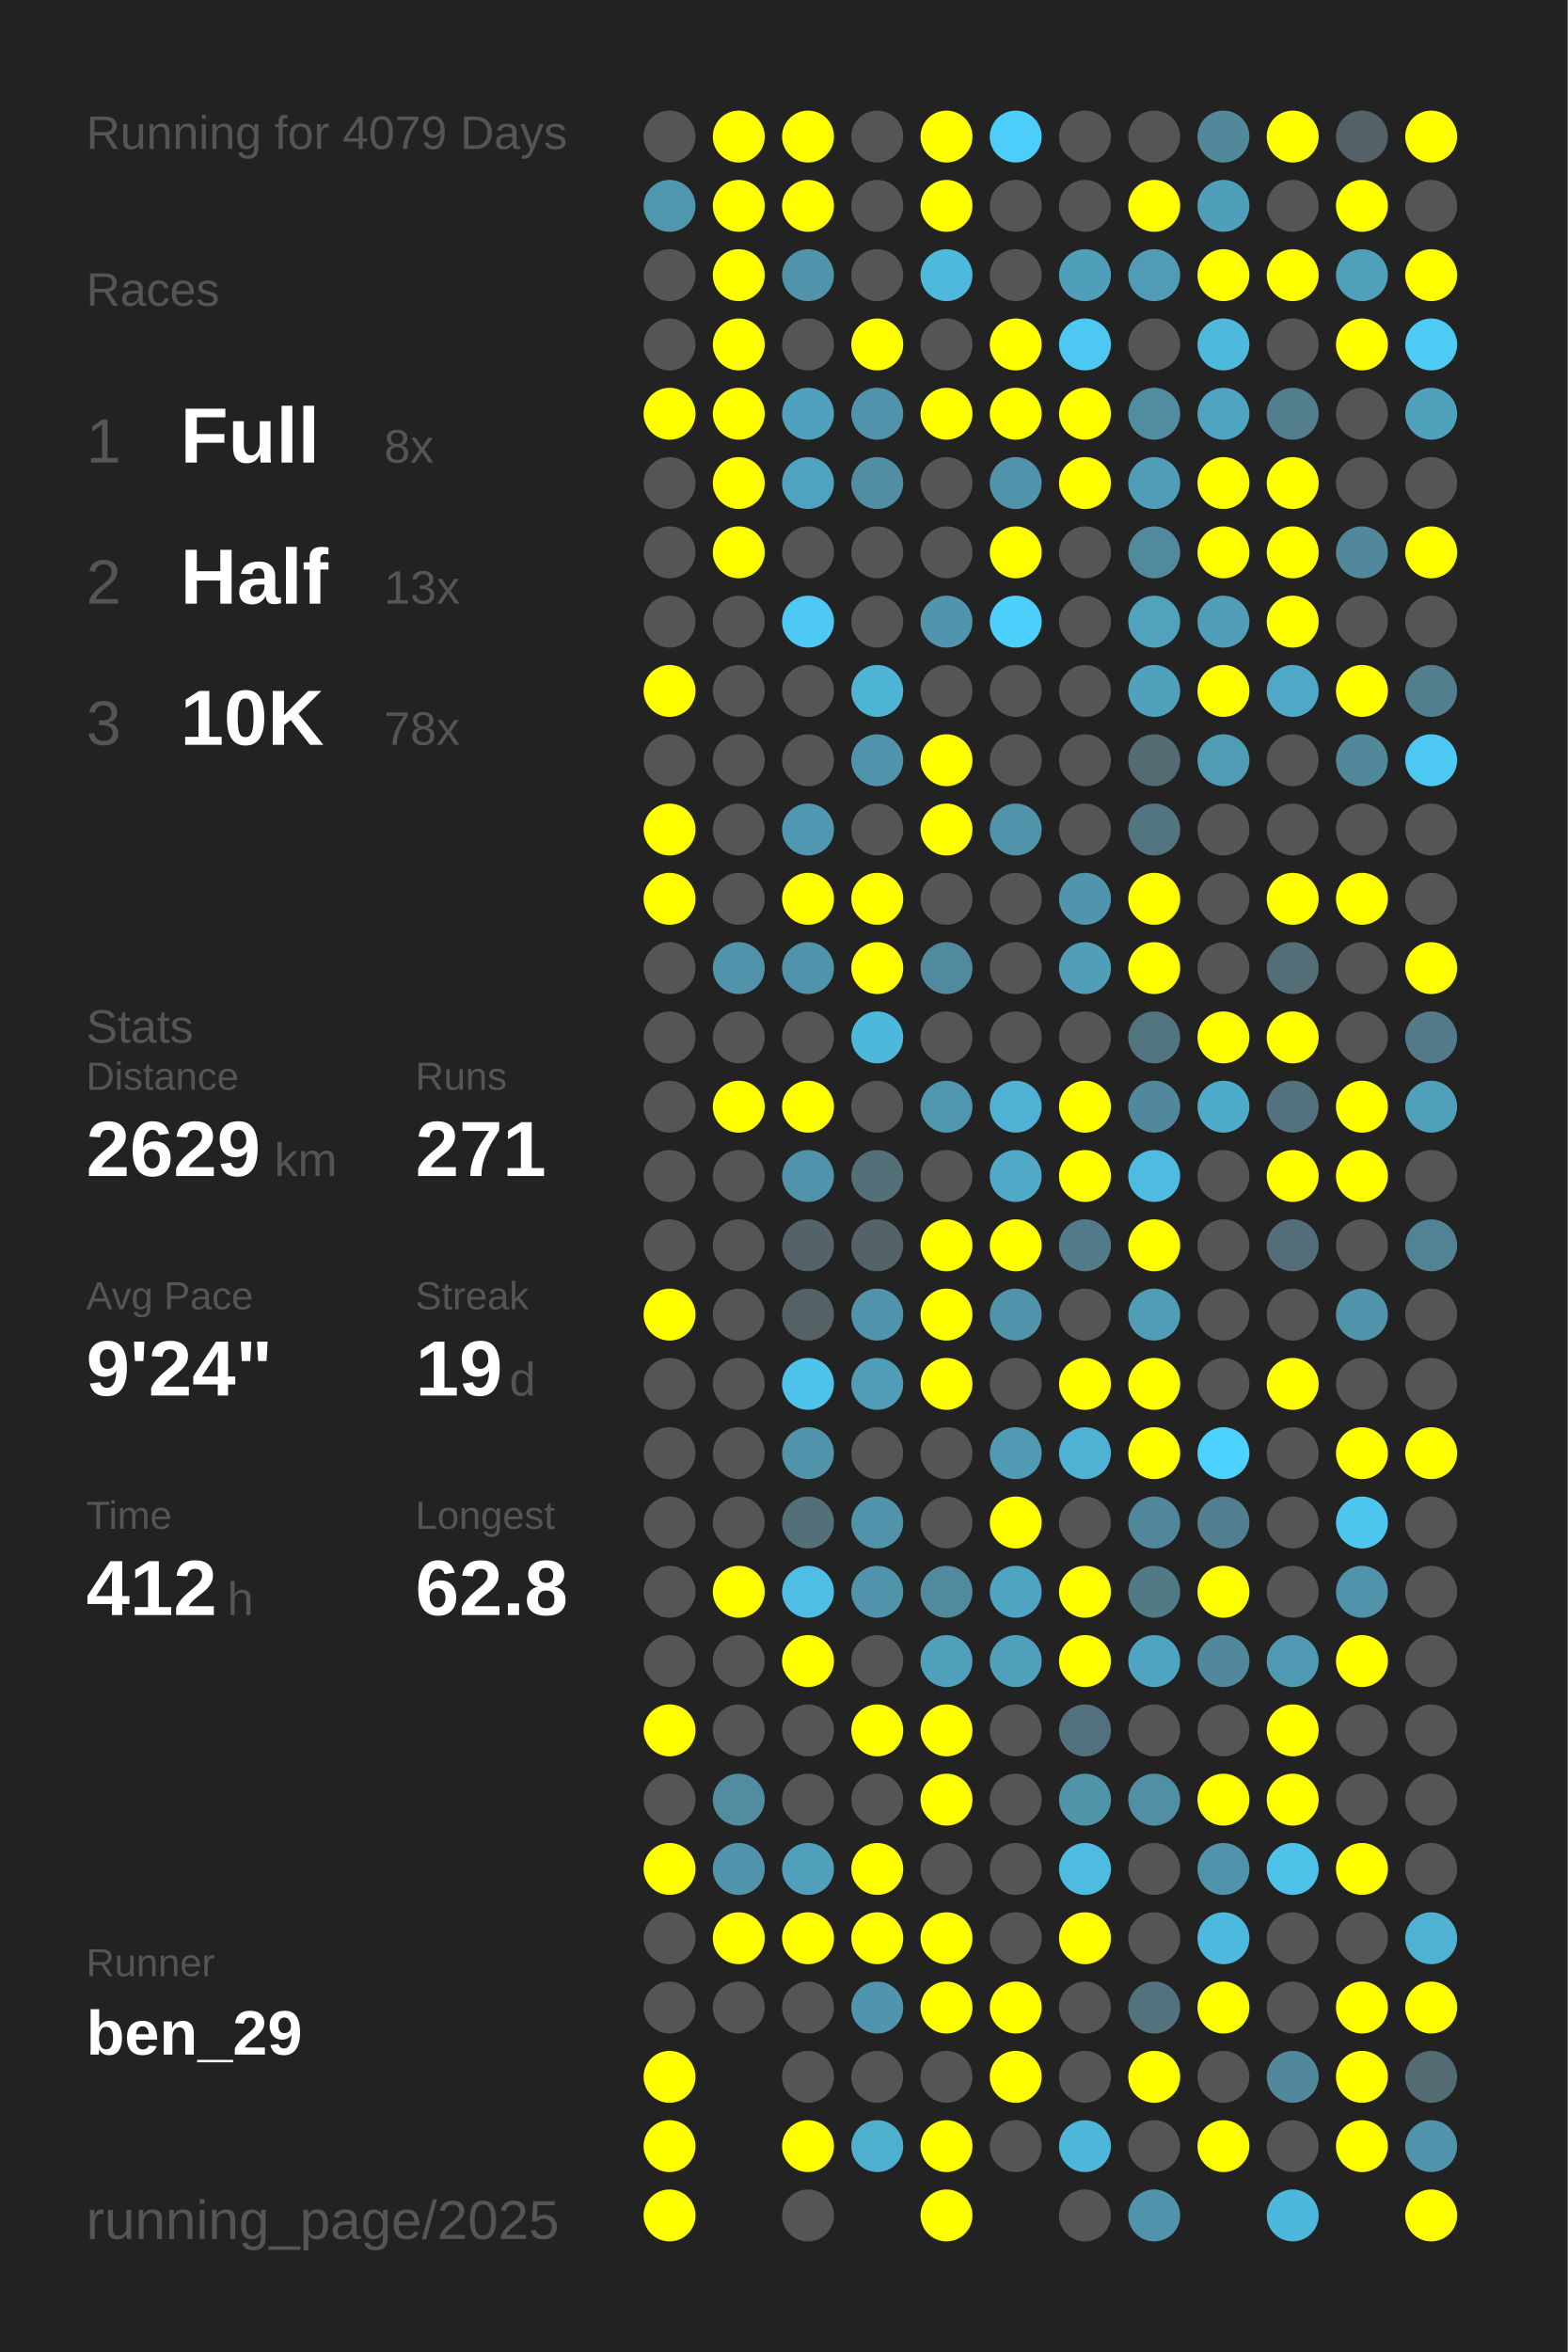
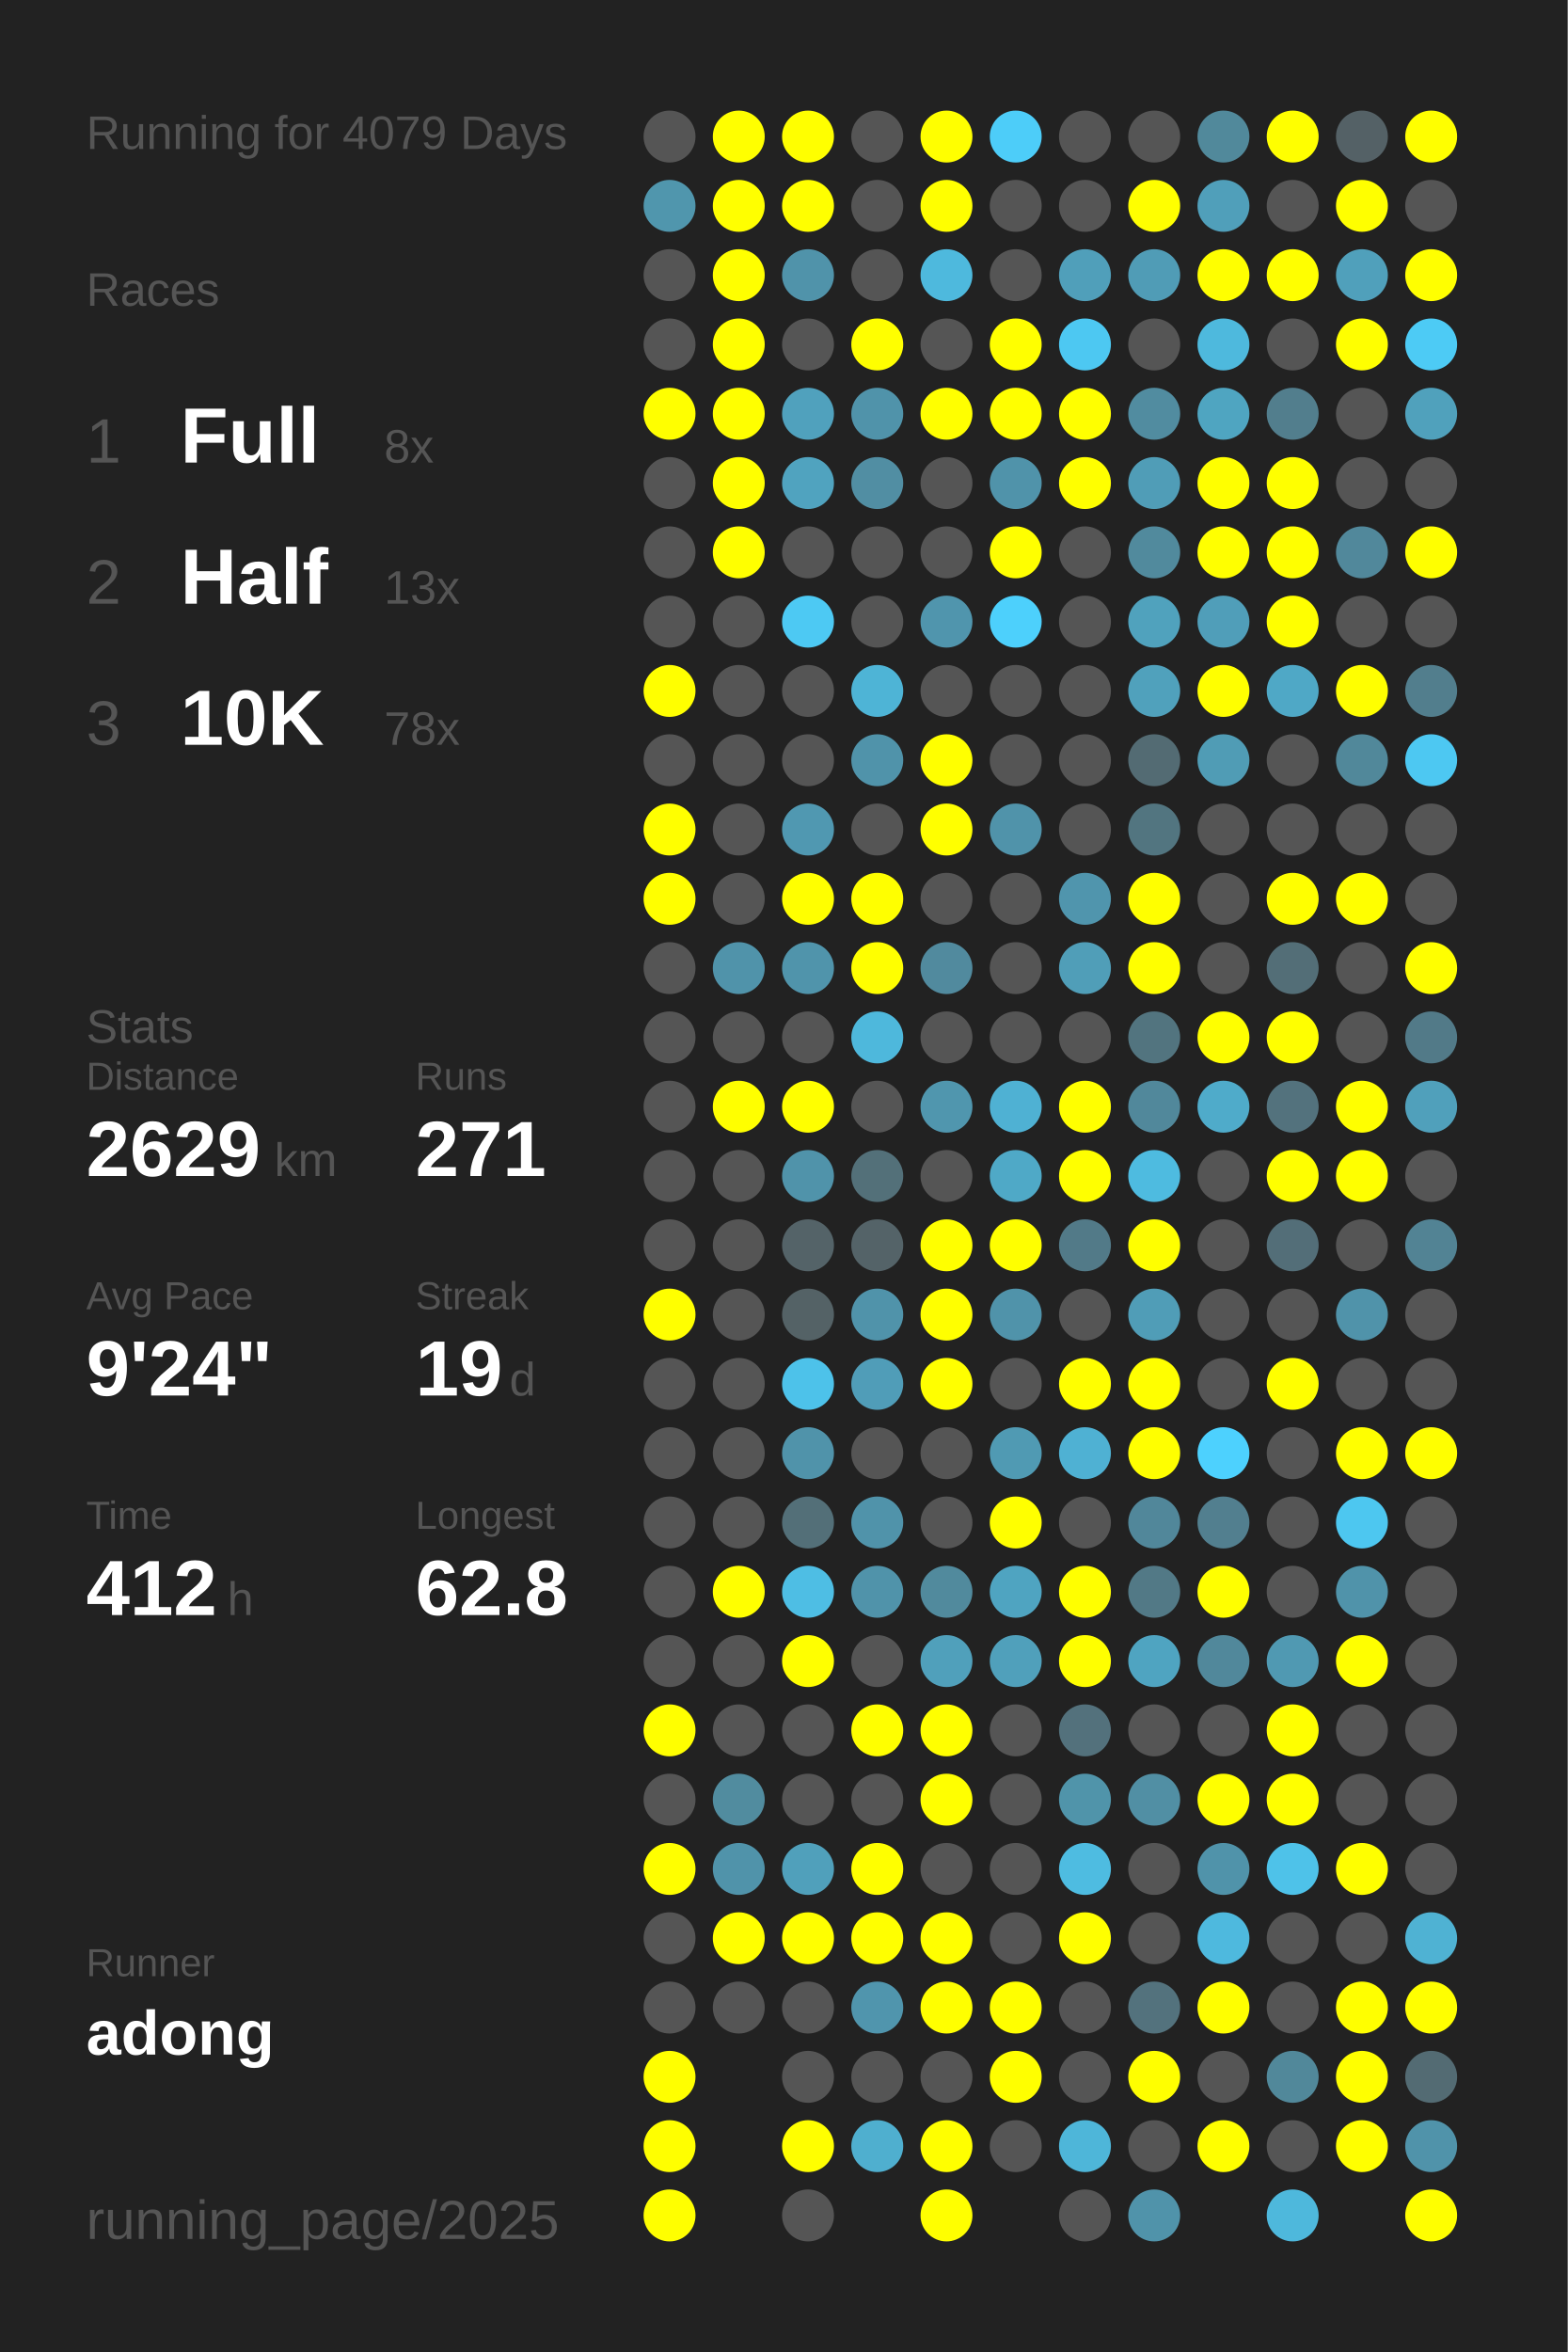
<svg xmlns="http://www.w3.org/2000/svg" baseProfile="full" height="300mm" version="1.1" viewBox="0,0,200,300" width="200mm">
  <defs />
  <rect fill="#222222" height="300" width="200" x="0" y="0" />
  <text fill="#555555" style="font-size:6px; font-family:Arial;" x="11" y="19">Running for 4079 Days</text>
  <text fill="#555555" style="font-size:6px; font-family:Arial;" x="11" y="39">Races</text>
  <text fill="#555555" style="font-size:8px; font-family:Arial;" x="11" y="59">1</text>
  <text fill="#FFFFFF" style="font-size:10px; font-family:Arial; font-weight:bold;" x="23" y="59">Full</text>
  <text fill="#555555" style="font-size:6px; font-family:Arial;" x="49" y="59">8x</text>
  <text fill="#555555" style="font-size:8px; font-family:Arial;" x="11" y="77">2</text>
  <text fill="#FFFFFF" style="font-size:10px; font-family:Arial; font-weight:bold;" x="23" y="77">Half</text>
  <text fill="#555555" style="font-size:6px; font-family:Arial;" x="49" y="77">13x</text>
  <text fill="#555555" style="font-size:8px; font-family:Arial;" x="11" y="95">3</text>
  <text fill="#FFFFFF" style="font-size:10px; font-family:Arial; font-weight:bold;" x="23" y="95">10K</text>
  <text fill="#555555" style="font-size:6px; font-family:Arial;" x="49" y="95">78x</text>
  <text fill="#555555" style="font-size:6px; font-family:Arial;" x="11" y="133">Stats</text>
  <text fill="#555555" style="font-size:5px; font-family:Arial;" x="11" y="139">Distance</text>
  <text fill="#FFFFFF" style="font-size:10px; font-family:Arial; font-weight:bold;" x="11" y="150">2629</text>
  <text fill="#555555" style="font-size:6px; font-family:Arial;" x="35" y="150">km</text>
  <text fill="#555555" style="font-size:5px; font-family:Arial;" x="53" y="139">Runs</text>
  <text fill="#FFFFFF" style="font-size:10px; font-family:Arial; font-weight:bold;" x="53" y="150">271</text>
  <text fill="#555555" style="font-size:5px; font-family:Arial;" x="11" y="167">Avg Pace</text>
  <text fill="#FFFFFF" style="font-size:10px; font-family:Arial; font-weight:bold;" x="11" y="178">9'24"</text>
  <text fill="#555555" style="font-size:5px; font-family:Arial;" x="53" y="167">Streak</text>
  <text fill="#FFFFFF" style="font-size:10px; font-family:Arial; font-weight:bold;" x="53" y="178">19</text>
  <text fill="#555555" style="font-size:6px; font-family:Arial;" x="65" y="178">d</text>
  <text fill="#555555" style="font-size:5px; font-family:Arial;" x="11" y="195">Time</text>
  <text fill="#FFFFFF" style="font-size:10px; font-family:Arial; font-weight:bold;" x="11" y="206">412</text>
  <text fill="#555555" style="font-size:6px; font-family:Arial;" x="29" y="206">h</text>
  <text fill="#555555" style="font-size:5px; font-family:Arial;" x="53" y="195">Longest</text>
  <text fill="#FFFFFF" style="font-size:10px; font-family:Arial; font-weight:bold;" x="53" y="206">62.8</text>
  <text fill="#555555" style="font-size:5px; font-family:Arial;" x="11" y="252.065">Runner</text>
-   <text fill="#FFFFFF" style="font-size:8px; font-family:Arial; font-weight:bold;" x="11" y="262.065">ben_29</text>
+   <text fill="#FFFFFF" style="font-size:8px; font-family:Arial; font-weight:bold;" x="11" y="262.065">adong</text>
  <text fill="#555555" style="font-size:7px; font-family:Arial;" x="11" y="285.581">running_page/2025</text>
  <circle cx="85.417" cy="17.419" fill="#555555" r="3.312" />
  <circle cx="85.417" cy="26.258" fill="#5096ad" r="3.312" />
  <circle cx="85.417" cy="35.097" fill="#555555" r="3.312" />
  <circle cx="85.417" cy="43.935" fill="#555555" r="3.312" />
  <circle cx="85.417" cy="52.774" fill="#FFFF00" r="3.312" />
  <circle cx="85.417" cy="61.613" fill="#555555" r="3.312" />
  <circle cx="85.417" cy="70.452" fill="#555555" r="3.312" />
  <circle cx="85.417" cy="79.29" fill="#555555" r="3.312" />
  <circle cx="85.417" cy="88.129" fill="#FFFF00" r="3.312" />
  <circle cx="85.417" cy="96.968" fill="#555555" r="3.312" />
  <circle cx="85.417" cy="105.806" fill="#FFFF00" r="3.312" />
  <circle cx="85.417" cy="114.645" fill="#FFFF00" r="3.312" />
  <circle cx="85.417" cy="123.484" fill="#555555" r="3.312" />
  <circle cx="85.417" cy="132.323" fill="#555555" r="3.312" />
  <circle cx="85.417" cy="141.161" fill="#555555" r="3.312" />
  <circle cx="85.417" cy="150" fill="#555555" r="3.312" />
  <circle cx="85.417" cy="158.839" fill="#555555" r="3.312" />
  <circle cx="85.417" cy="167.677" fill="#FFFF00" r="3.312" />
  <circle cx="85.417" cy="176.516" fill="#555555" r="3.312" />
  <circle cx="85.417" cy="185.355" fill="#555555" r="3.312" />
  <circle cx="85.417" cy="194.194" fill="#555555" r="3.312" />
  <circle cx="85.417" cy="203.032" fill="#555555" r="3.312" />
  <circle cx="85.417" cy="211.871" fill="#555555" r="3.312" />
  <circle cx="85.417" cy="220.71" fill="#FFFF00" r="3.312" />
  <circle cx="85.417" cy="229.548" fill="#555555" r="3.312" />
  <circle cx="85.417" cy="238.387" fill="#FFFF00" r="3.312" />
  <circle cx="85.417" cy="247.226" fill="#555555" r="3.312" />
  <circle cx="85.417" cy="256.065" fill="#555555" r="3.312" />
  <circle cx="85.417" cy="264.903" fill="#FFFF00" r="3.312" />
  <circle cx="85.417" cy="273.742" fill="#FFFF00" r="3.312" />
  <circle cx="85.417" cy="282.581" fill="#FFFF00" r="3.312" />
  <circle cx="94.25" cy="17.419" fill="#FFFF00" r="3.312" />
  <circle cx="94.25" cy="26.258" fill="#FFFF00" r="3.312" />
  <circle cx="94.25" cy="35.097" fill="#FFFF00" r="3.312" />
  <circle cx="94.25" cy="43.935" fill="#FFFF00" r="3.312" />
  <circle cx="94.25" cy="52.774" fill="#FFFF00" r="3.312" />
  <circle cx="94.25" cy="61.613" fill="#FFFF00" r="3.312" />
  <circle cx="94.25" cy="70.452" fill="#FFFF00" r="3.312" />
  <circle cx="94.25" cy="79.29" fill="#555555" r="3.312" />
  <circle cx="94.25" cy="88.129" fill="#555555" r="3.312" />
  <circle cx="94.25" cy="96.968" fill="#555555" r="3.312" />
  <circle cx="94.25" cy="105.806" fill="#555555" r="3.312" />
  <circle cx="94.25" cy="114.645" fill="#555555" r="3.312" />
  <circle cx="94.25" cy="123.484" fill="#5093aa" r="3.312" />
  <circle cx="94.25" cy="132.323" fill="#555555" r="3.312" />
  <circle cx="94.25" cy="141.161" fill="#FFFF00" r="3.312" />
  <circle cx="94.25" cy="150" fill="#555555" r="3.312" />
  <circle cx="94.25" cy="158.839" fill="#555555" r="3.312" />
  <circle cx="94.25" cy="167.677" fill="#555555" r="3.312" />
  <circle cx="94.25" cy="176.516" fill="#555555" r="3.312" />
  <circle cx="94.25" cy="185.355" fill="#555555" r="3.312" />
  <circle cx="94.25" cy="194.194" fill="#555555" r="3.312" />
  <circle cx="94.25" cy="203.032" fill="#FFFF00" r="3.312" />
  <circle cx="94.25" cy="211.871" fill="#555555" r="3.312" />
  <circle cx="94.25" cy="220.71" fill="#555555" r="3.312" />
  <circle cx="94.25" cy="229.548" fill="#518c9f" r="3.312" />
  <circle cx="94.25" cy="238.387" fill="#5093aa" r="3.312" />
  <circle cx="94.25" cy="247.226" fill="#FFFF00" r="3.312" />
  <circle cx="94.25" cy="256.065" fill="#555555" r="3.312" />
  <circle cx="103.083" cy="17.419" fill="#FFFF00" r="3.312" />
  <circle cx="103.083" cy="26.258" fill="#FFFF00" r="3.312" />
  <circle cx="103.083" cy="35.097" fill="#5093aa" r="3.312" />
  <circle cx="103.083" cy="43.935" fill="#555555" r="3.312" />
  <circle cx="103.083" cy="52.774" fill="#50a1bd" r="3.312" />
  <circle cx="103.083" cy="61.613" fill="#50a3bf" r="3.312" />
  <circle cx="103.083" cy="70.452" fill="#555555" r="3.312" />
  <circle cx="103.083" cy="79.29" fill="#4dc9f3" r="3.312" />
  <circle cx="103.083" cy="88.129" fill="#555555" r="3.312" />
  <circle cx="103.083" cy="96.968" fill="#555555" r="3.312" />
  <circle cx="103.083" cy="105.806" fill="#5098b1" r="3.312" />
  <circle cx="103.083" cy="114.645" fill="#FFFF00" r="3.312" />
  <circle cx="103.083" cy="123.484" fill="#5094ab" r="3.312" />
  <circle cx="103.083" cy="132.323" fill="#555555" r="3.312" />
  <circle cx="103.083" cy="141.161" fill="#FFFF00" r="3.312" />
  <circle cx="103.083" cy="150" fill="#5093aa" r="3.312" />
  <circle cx="103.083" cy="158.839" fill="#546368" r="3.312" />
  <circle cx="103.083" cy="167.677" fill="#546266" r="3.312" />
  <circle cx="103.083" cy="176.516" fill="#4dc2ea" r="3.312" />
  <circle cx="103.083" cy="185.355" fill="#5093aa" r="3.312" />
  <circle cx="103.083" cy="194.194" fill="#536f78" r="3.312" />
  <circle cx="103.083" cy="203.032" fill="#4ebee4" r="3.312" />
  <circle cx="103.083" cy="211.871" fill="#FFFF00" r="3.312" />
  <circle cx="103.083" cy="220.71" fill="#555555" r="3.312" />
  <circle cx="103.083" cy="229.548" fill="#555555" r="3.312" />
  <circle cx="103.083" cy="238.387" fill="#50a0bb" r="3.312" />
  <circle cx="103.083" cy="247.226" fill="#FFFF00" r="3.312" />
  <circle cx="103.083" cy="256.065" fill="#555555" r="3.312" />
  <circle cx="103.083" cy="264.903" fill="#555555" r="3.312" />
  <circle cx="103.083" cy="273.742" fill="#FFFF00" r="3.312" />
  <circle cx="103.083" cy="282.581" fill="#555555" r="3.312" />
  <circle cx="111.917" cy="17.419" fill="#555555" r="3.312" />
  <circle cx="111.917" cy="26.258" fill="#555555" r="3.312" />
  <circle cx="111.917" cy="35.097" fill="#555555" r="3.312" />
  <circle cx="111.917" cy="43.935" fill="#FFFF00" r="3.312" />
  <circle cx="111.917" cy="52.774" fill="#5093aa" r="3.312" />
  <circle cx="111.917" cy="61.613" fill="#518ea3" r="3.312" />
  <circle cx="111.917" cy="70.452" fill="#555555" r="3.312" />
  <circle cx="111.917" cy="79.29" fill="#555555" r="3.312" />
  <circle cx="111.917" cy="88.129" fill="#4eb4d6" r="3.312" />
  <circle cx="111.917" cy="96.968" fill="#5093aa" r="3.312" />
  <circle cx="111.917" cy="105.806" fill="#555555" r="3.312" />
  <circle cx="111.917" cy="114.645" fill="#FFFF00" r="3.312" />
  <circle cx="111.917" cy="123.484" fill="#FFFF00" r="3.312" />
  <circle cx="111.917" cy="132.323" fill="#4eb8dc" r="3.312" />
  <circle cx="111.917" cy="141.161" fill="#555555" r="3.312" />
  <circle cx="111.917" cy="150" fill="#537079" r="3.312" />
  <circle cx="111.917" cy="158.839" fill="#546368" r="3.312" />
  <circle cx="111.917" cy="167.677" fill="#5093aa" r="3.312" />
  <circle cx="111.917" cy="176.516" fill="#509db8" r="3.312" />
  <circle cx="111.917" cy="185.355" fill="#555555" r="3.312" />
  <circle cx="111.917" cy="194.194" fill="#5093aa" r="3.312" />
  <circle cx="111.917" cy="203.032" fill="#5093aa" r="3.312" />
  <circle cx="111.917" cy="211.871" fill="#555555" r="3.312" />
  <circle cx="111.917" cy="220.71" fill="#FFFF00" r="3.312" />
  <circle cx="111.917" cy="229.548" fill="#555555" r="3.312" />
  <circle cx="111.917" cy="238.387" fill="#FFFF00" r="3.312" />
  <circle cx="111.917" cy="247.226" fill="#FFFF00" r="3.312" />
  <circle cx="111.917" cy="256.065" fill="#5095ad" r="3.312" />
  <circle cx="111.917" cy="264.903" fill="#555555" r="3.312" />
  <circle cx="111.917" cy="273.742" fill="#4fafcf" r="3.312" />
  <circle cx="120.75" cy="17.419" fill="#FFFF00" r="3.312" />
  <circle cx="120.75" cy="26.258" fill="#FFFF00" r="3.312" />
  <circle cx="120.75" cy="35.097" fill="#4eb9dd" r="3.312" />
  <circle cx="120.75" cy="43.935" fill="#555555" r="3.312" />
  <circle cx="120.75" cy="52.774" fill="#FFFF00" r="3.312" />
  <circle cx="120.75" cy="61.613" fill="#555555" r="3.312" />
  <circle cx="120.75" cy="70.452" fill="#555555" r="3.312" />
  <circle cx="120.75" cy="79.29" fill="#5095ad" r="3.312" />
  <circle cx="120.75" cy="88.129" fill="#555555" r="3.312" />
  <circle cx="120.75" cy="96.968" fill="#FFFF00" r="3.312" />
  <circle cx="120.75" cy="105.806" fill="#FFFF00" r="3.312" />
  <circle cx="120.75" cy="114.645" fill="#555555" r="3.312" />
  <circle cx="120.75" cy="123.484" fill="#518a9e" r="3.312" />
  <circle cx="120.75" cy="132.323" fill="#555555" r="3.312" />
  <circle cx="120.75" cy="141.161" fill="#5096ae" r="3.312" />
  <circle cx="120.75" cy="150" fill="#555555" r="3.312" />
  <circle cx="120.75" cy="158.839" fill="#FFFF00" r="3.312" />
  <circle cx="120.75" cy="167.677" fill="#FFFF00" r="3.312" />
  <circle cx="120.75" cy="176.516" fill="#FFFF00" r="3.312" />
  <circle cx="120.75" cy="185.355" fill="#555555" r="3.312" />
  <circle cx="120.75" cy="194.194" fill="#555555" r="3.312" />
  <circle cx="120.75" cy="203.032" fill="#518a9d" r="3.312" />
  <circle cx="120.75" cy="211.871" fill="#50a0bb" r="3.312" />
  <circle cx="120.75" cy="220.71" fill="#FFFF00" r="3.312" />
  <circle cx="120.75" cy="229.548" fill="#FFFF00" r="3.312" />
  <circle cx="120.75" cy="238.387" fill="#555555" r="3.312" />
  <circle cx="120.75" cy="247.226" fill="#FFFF00" r="3.312" />
  <circle cx="120.75" cy="256.065" fill="#FFFF00" r="3.312" />
  <circle cx="120.75" cy="264.903" fill="#555555" r="3.312" />
  <circle cx="120.75" cy="273.742" fill="#FFFF00" r="3.312" />
  <circle cx="120.75" cy="282.581" fill="#FFFF00" r="3.312" />
  <circle cx="129.583" cy="17.419" fill="#4dcdf9" r="3.312" />
  <circle cx="129.583" cy="26.258" fill="#555555" r="3.312" />
  <circle cx="129.583" cy="35.097" fill="#555555" r="3.312" />
  <circle cx="129.583" cy="43.935" fill="#FFFF00" r="3.312" />
  <circle cx="129.583" cy="52.774" fill="#FFFF00" r="3.312" />
  <circle cx="129.583" cy="61.613" fill="#5093aa" r="3.312" />
  <circle cx="129.583" cy="70.452" fill="#FFFF00" r="3.312" />
  <circle cx="129.583" cy="79.29" fill="#4dd0fc" r="3.312" />
  <circle cx="129.583" cy="88.129" fill="#555555" r="3.312" />
  <circle cx="129.583" cy="96.968" fill="#555555" r="3.312" />
  <circle cx="129.583" cy="105.806" fill="#5093aa" r="3.312" />
  <circle cx="129.583" cy="114.645" fill="#555555" r="3.312" />
  <circle cx="129.583" cy="123.484" fill="#555555" r="3.312" />
  <circle cx="129.583" cy="132.323" fill="#555555" r="3.312" />
  <circle cx="129.583" cy="141.161" fill="#4fb1d3" r="3.312" />
  <circle cx="129.583" cy="150" fill="#4fa9c7" r="3.312" />
  <circle cx="129.583" cy="158.839" fill="#FFFF00" r="3.312" />
  <circle cx="129.583" cy="167.677" fill="#5093aa" r="3.312" />
  <circle cx="129.583" cy="176.516" fill="#555555" r="3.312" />
  <circle cx="129.583" cy="185.355" fill="#509ab3" r="3.312" />
  <circle cx="129.583" cy="194.194" fill="#FFFF00" r="3.312" />
  <circle cx="129.583" cy="203.032" fill="#4fa4c1" r="3.312" />
  <circle cx="129.583" cy="211.871" fill="#50a0bb" r="3.312" />
  <circle cx="129.583" cy="220.71" fill="#555555" r="3.312" />
  <circle cx="129.583" cy="229.548" fill="#555555" r="3.312" />
  <circle cx="129.583" cy="238.387" fill="#555555" r="3.312" />
  <circle cx="129.583" cy="247.226" fill="#555555" r="3.312" />
  <circle cx="129.583" cy="256.065" fill="#FFFF00" r="3.312" />
  <circle cx="129.583" cy="264.903" fill="#FFFF00" r="3.312" />
  <circle cx="129.583" cy="273.742" fill="#555555" r="3.312" />
  <circle cx="138.417" cy="17.419" fill="#555555" r="3.312" />
  <circle cx="138.417" cy="26.258" fill="#555555" r="3.312" />
  <circle cx="138.417" cy="35.097" fill="#509fba" r="3.312" />
  <circle cx="138.417" cy="43.935" fill="#4dc8f2" r="3.312" />
  <circle cx="138.417" cy="52.774" fill="#FFFF00" r="3.312" />
  <circle cx="138.417" cy="61.613" fill="#FFFF00" r="3.312" />
  <circle cx="138.417" cy="70.452" fill="#555555" r="3.312" />
  <circle cx="138.417" cy="79.29" fill="#555555" r="3.312" />
  <circle cx="138.417" cy="88.129" fill="#555555" r="3.312" />
  <circle cx="138.417" cy="96.968" fill="#555555" r="3.312" />
  <circle cx="138.417" cy="105.806" fill="#555555" r="3.312" />
  <circle cx="138.417" cy="114.645" fill="#5095ad" r="3.312" />
  <circle cx="138.417" cy="123.484" fill="#509eb8" r="3.312" />
  <circle cx="138.417" cy="132.323" fill="#555555" r="3.312" />
  <circle cx="138.417" cy="141.161" fill="#FFFF00" r="3.312" />
  <circle cx="138.417" cy="150" fill="#FFFF00" r="3.312" />
  <circle cx="138.417" cy="158.839" fill="#527a88" r="3.312" />
  <circle cx="138.417" cy="167.677" fill="#555555" r="3.312" />
  <circle cx="138.417" cy="176.516" fill="#FFFF00" r="3.312" />
  <circle cx="138.417" cy="185.355" fill="#4fb1d3" r="3.312" />
  <circle cx="138.417" cy="194.194" fill="#555555" r="3.312" />
  <circle cx="138.417" cy="203.032" fill="#FFFF00" r="3.312" />
  <circle cx="138.417" cy="211.871" fill="#FFFF00" r="3.312" />
  <circle cx="138.417" cy="220.71" fill="#53717c" r="3.312" />
  <circle cx="138.417" cy="229.548" fill="#5094aa" r="3.312" />
  <circle cx="138.417" cy="238.387" fill="#4ebce1" r="3.312" />
  <circle cx="138.417" cy="247.226" fill="#FFFF00" r="3.312" />
  <circle cx="138.417" cy="256.065" fill="#555555" r="3.312" />
  <circle cx="138.417" cy="264.903" fill="#555555" r="3.312" />
  <circle cx="138.417" cy="273.742" fill="#4eb6d9" r="3.312" />
  <circle cx="138.417" cy="282.581" fill="#555555" r="3.312" />
  <circle cx="147.25" cy="17.419" fill="#555555" r="3.312" />
  <circle cx="147.25" cy="26.258" fill="#FFFF00" r="3.312" />
  <circle cx="147.25" cy="35.097" fill="#509cb6" r="3.312" />
  <circle cx="147.25" cy="43.935" fill="#555555" r="3.312" />
  <circle cx="147.25" cy="52.774" fill="#518ca0" r="3.312" />
  <circle cx="147.25" cy="61.613" fill="#509db7" r="3.312" />
  <circle cx="147.25" cy="70.452" fill="#518a9d" r="3.312" />
  <circle cx="147.25" cy="79.29" fill="#50a2bd" r="3.312" />
  <circle cx="147.25" cy="88.129" fill="#50a1bc" r="3.312" />
  <circle cx="147.25" cy="96.968" fill="#536b73" r="3.312" />
  <circle cx="147.25" cy="105.806" fill="#527580" r="3.312" />
  <circle cx="147.25" cy="114.645" fill="#FFFF00" r="3.312" />
  <circle cx="147.25" cy="123.484" fill="#FFFF00" r="3.312" />
  <circle cx="147.25" cy="132.323" fill="#52747f" r="3.312" />
  <circle cx="147.25" cy="141.161" fill="#51889b" r="3.312" />
  <circle cx="147.25" cy="150" fill="#4ebbe0" r="3.312" />
  <circle cx="147.25" cy="158.839" fill="#FFFF00" r="3.312" />
  <circle cx="147.25" cy="167.677" fill="#509db7" r="3.312" />
  <circle cx="147.25" cy="176.516" fill="#FFFF00" r="3.312" />
  <circle cx="147.25" cy="185.355" fill="#FFFF00" r="3.312" />
  <circle cx="147.25" cy="194.194" fill="#51879a" r="3.312" />
  <circle cx="147.25" cy="203.032" fill="#527986" r="3.312" />
  <circle cx="147.25" cy="211.871" fill="#4fa4c1" r="3.312" />
  <circle cx="147.25" cy="220.71" fill="#555555" r="3.312" />
  <circle cx="147.25" cy="229.548" fill="#518fa4" r="3.312" />
  <circle cx="147.25" cy="238.387" fill="#555555" r="3.312" />
  <circle cx="147.25" cy="247.226" fill="#555555" r="3.312" />
  <circle cx="147.25" cy="256.065" fill="#53727d" r="3.312" />
  <circle cx="147.25" cy="264.903" fill="#FFFF00" r="3.312" />
  <circle cx="147.25" cy="273.742" fill="#555555" r="3.312" />
  <circle cx="147.25" cy="282.581" fill="#5093aa" r="3.312" />
  <circle cx="156.083" cy="17.419" fill="#51899b" r="3.312" />
  <circle cx="156.083" cy="26.258" fill="#509fba" r="3.312" />
  <circle cx="156.083" cy="35.097" fill="#FFFF00" r="3.312" />
  <circle cx="156.083" cy="43.935" fill="#4eb9dd" r="3.312" />
  <circle cx="156.083" cy="52.774" fill="#4fa5c1" r="3.312" />
  <circle cx="156.083" cy="61.613" fill="#FFFF00" r="3.312" />
  <circle cx="156.083" cy="70.452" fill="#FFFF00" r="3.312" />
  <circle cx="156.083" cy="79.29" fill="#509eb9" r="3.312" />
  <circle cx="156.083" cy="88.129" fill="#FFFF00" r="3.312" />
  <circle cx="156.083" cy="96.968" fill="#509cb5" r="3.312" />
  <circle cx="156.083" cy="105.806" fill="#555555" r="3.312" />
  <circle cx="156.083" cy="114.645" fill="#555555" r="3.312" />
  <circle cx="156.083" cy="123.484" fill="#555555" r="3.312" />
  <circle cx="156.083" cy="132.323" fill="#FFFF00" r="3.312" />
  <circle cx="156.083" cy="141.161" fill="#4fabca" r="3.312" />
  <circle cx="156.083" cy="150" fill="#555555" r="3.312" />
  <circle cx="156.083" cy="158.839" fill="#555555" r="3.312" />
  <circle cx="156.083" cy="167.677" fill="#555555" r="3.312" />
  <circle cx="156.083" cy="176.516" fill="#555555" r="3.312" />
  <circle cx="156.083" cy="185.355" fill="#4dd1fe" r="3.312" />
  <circle cx="156.083" cy="194.194" fill="#527f8f" r="3.312" />
  <circle cx="156.083" cy="203.032" fill="#FFFF00" r="3.312" />
  <circle cx="156.083" cy="211.871" fill="#51889b" r="3.312" />
  <circle cx="156.083" cy="220.71" fill="#555555" r="3.312" />
  <circle cx="156.083" cy="229.548" fill="#FFFF00" r="3.312" />
  <circle cx="156.083" cy="238.387" fill="#5093aa" r="3.312" />
  <circle cx="156.083" cy="247.226" fill="#4eb9de" r="3.312" />
  <circle cx="156.083" cy="256.065" fill="#FFFF00" r="3.312" />
  <circle cx="156.083" cy="264.903" fill="#555555" r="3.312" />
  <circle cx="156.083" cy="273.742" fill="#FFFF00" r="3.312" />
  <circle cx="164.917" cy="17.419" fill="#FFFF00" r="3.312" />
  <circle cx="164.917" cy="26.258" fill="#555555" r="3.312" />
  <circle cx="164.917" cy="35.097" fill="#FFFF00" r="3.312" />
  <circle cx="164.917" cy="43.935" fill="#555555" r="3.312" />
  <circle cx="164.917" cy="52.774" fill="#527e8d" r="3.312" />
  <circle cx="164.917" cy="61.613" fill="#FFFF00" r="3.312" />
  <circle cx="164.917" cy="70.452" fill="#FFFF00" r="3.312" />
  <circle cx="164.917" cy="79.29" fill="#FFFF00" r="3.312" />
  <circle cx="164.917" cy="88.129" fill="#4fa8c6" r="3.312" />
  <circle cx="164.917" cy="96.968" fill="#555555" r="3.312" />
  <circle cx="164.917" cy="105.806" fill="#555555" r="3.312" />
  <circle cx="164.917" cy="114.645" fill="#FFFF00" r="3.312" />
  <circle cx="164.917" cy="123.484" fill="#536e77" r="3.312" />
  <circle cx="164.917" cy="132.323" fill="#FFFF00" r="3.312" />
  <circle cx="164.917" cy="141.161" fill="#53727d" r="3.312" />
  <circle cx="164.917" cy="150" fill="#FFFF00" r="3.312" />
  <circle cx="164.917" cy="158.839" fill="#536e78" r="3.312" />
  <circle cx="164.917" cy="167.677" fill="#555555" r="3.312" />
  <circle cx="164.917" cy="176.516" fill="#FFFF00" r="3.312" />
  <circle cx="164.917" cy="185.355" fill="#555555" r="3.312" />
  <circle cx="164.917" cy="194.194" fill="#555555" r="3.312" />
  <circle cx="164.917" cy="203.032" fill="#555555" r="3.312" />
  <circle cx="164.917" cy="211.871" fill="#5099b2" r="3.312" />
  <circle cx="164.917" cy="220.71" fill="#FFFF00" r="3.312" />
  <circle cx="164.917" cy="229.548" fill="#FFFF00" r="3.312" />
  <circle cx="164.917" cy="238.387" fill="#4ec2e9" r="3.312" />
  <circle cx="164.917" cy="247.226" fill="#555555" r="3.312" />
  <circle cx="164.917" cy="256.065" fill="#555555" r="3.312" />
  <circle cx="164.917" cy="264.903" fill="#51889a" r="3.312" />
  <circle cx="164.917" cy="273.742" fill="#555555" r="3.312" />
  <circle cx="164.917" cy="282.581" fill="#4eb8dc" r="3.312" />
  <circle cx="173.75" cy="17.419" fill="#546166" r="3.312" />
  <circle cx="173.75" cy="26.258" fill="#FFFF00" r="3.312" />
  <circle cx="173.75" cy="35.097" fill="#50a0bb" r="3.312" />
  <circle cx="173.75" cy="43.935" fill="#FFFF00" r="3.312" />
  <circle cx="173.75" cy="52.774" fill="#555555" r="3.312" />
  <circle cx="173.75" cy="61.613" fill="#555555" r="3.312" />
  <circle cx="173.75" cy="70.452" fill="#51889b" r="3.312" />
  <circle cx="173.75" cy="79.29" fill="#555555" r="3.312" />
  <circle cx="173.75" cy="88.129" fill="#FFFF00" r="3.312" />
  <circle cx="173.75" cy="96.968" fill="#51889a" r="3.312" />
  <circle cx="173.75" cy="105.806" fill="#555555" r="3.312" />
  <circle cx="173.75" cy="114.645" fill="#FFFF00" r="3.312" />
  <circle cx="173.75" cy="123.484" fill="#555555" r="3.312" />
  <circle cx="173.75" cy="132.323" fill="#555555" r="3.312" />
  <circle cx="173.75" cy="141.161" fill="#FFFF00" r="3.312" />
  <circle cx="173.75" cy="150" fill="#FFFF00" r="3.312" />
  <circle cx="173.75" cy="158.839" fill="#555555" r="3.312" />
  <circle cx="173.75" cy="167.677" fill="#5093aa" r="3.312" />
  <circle cx="173.75" cy="176.516" fill="#555555" r="3.312" />
  <circle cx="173.75" cy="185.355" fill="#FFFF00" r="3.312" />
  <circle cx="173.75" cy="194.194" fill="#4dc7f0" r="3.312" />
  <circle cx="173.75" cy="203.032" fill="#5093aa" r="3.312" />
  <circle cx="173.75" cy="211.871" fill="#FFFF00" r="3.312" />
  <circle cx="173.75" cy="220.71" fill="#555555" r="3.312" />
  <circle cx="173.75" cy="229.548" fill="#555555" r="3.312" />
  <circle cx="173.75" cy="238.387" fill="#FFFF00" r="3.312" />
  <circle cx="173.75" cy="247.226" fill="#555555" r="3.312" />
  <circle cx="173.75" cy="256.065" fill="#FFFF00" r="3.312" />
  <circle cx="173.75" cy="264.903" fill="#FFFF00" r="3.312" />
  <circle cx="173.75" cy="273.742" fill="#FFFF00" r="3.312" />
  <circle cx="182.583" cy="17.419" fill="#FFFF00" r="3.312" />
  <circle cx="182.583" cy="26.258" fill="#555555" r="3.312" />
  <circle cx="182.583" cy="35.097" fill="#FFFF00" r="3.312" />
  <circle cx="182.583" cy="43.935" fill="#4dcbf5" r="3.312" />
  <circle cx="182.583" cy="52.774" fill="#50a1bc" r="3.312" />
  <circle cx="182.583" cy="61.613" fill="#555555" r="3.312" />
  <circle cx="182.583" cy="70.452" fill="#FFFF00" r="3.312" />
  <circle cx="182.583" cy="79.29" fill="#555555" r="3.312" />
  <circle cx="182.583" cy="88.129" fill="#527e8d" r="3.312" />
  <circle cx="182.583" cy="96.968" fill="#4dc8f2" r="3.312" />
  <circle cx="182.583" cy="105.806" fill="#555555" r="3.312" />
  <circle cx="182.583" cy="114.645" fill="#555555" r="3.312" />
  <circle cx="182.583" cy="123.484" fill="#FFFF00" r="3.312" />
  <circle cx="182.583" cy="132.323" fill="#527a88" r="3.312" />
  <circle cx="182.583" cy="141.161" fill="#50a0bb" r="3.312" />
  <circle cx="182.583" cy="150" fill="#555555" r="3.312" />
  <circle cx="182.583" cy="158.839" fill="#528394" r="3.312" />
  <circle cx="182.583" cy="167.677" fill="#555555" r="3.312" />
  <circle cx="182.583" cy="176.516" fill="#555555" r="3.312" />
  <circle cx="182.583" cy="185.355" fill="#FFFF00" r="3.312" />
  <circle cx="182.583" cy="194.194" fill="#555555" r="3.312" />
  <circle cx="182.583" cy="203.032" fill="#555555" r="3.312" />
  <circle cx="182.583" cy="211.871" fill="#555555" r="3.312" />
  <circle cx="182.583" cy="220.71" fill="#555555" r="3.312" />
  <circle cx="182.583" cy="229.548" fill="#555555" r="3.312" />
  <circle cx="182.583" cy="238.387" fill="#555555" r="3.312" />
  <circle cx="182.583" cy="247.226" fill="#4fb2d3" r="3.312" />
  <circle cx="182.583" cy="256.065" fill="#FFFF00" r="3.312" />
  <circle cx="182.583" cy="264.903" fill="#536b73" r="3.312" />
  <circle cx="182.583" cy="273.742" fill="#5093aa" r="3.312" />
  <circle cx="182.583" cy="282.581" fill="#FFFF00" r="3.312" />
</svg>
